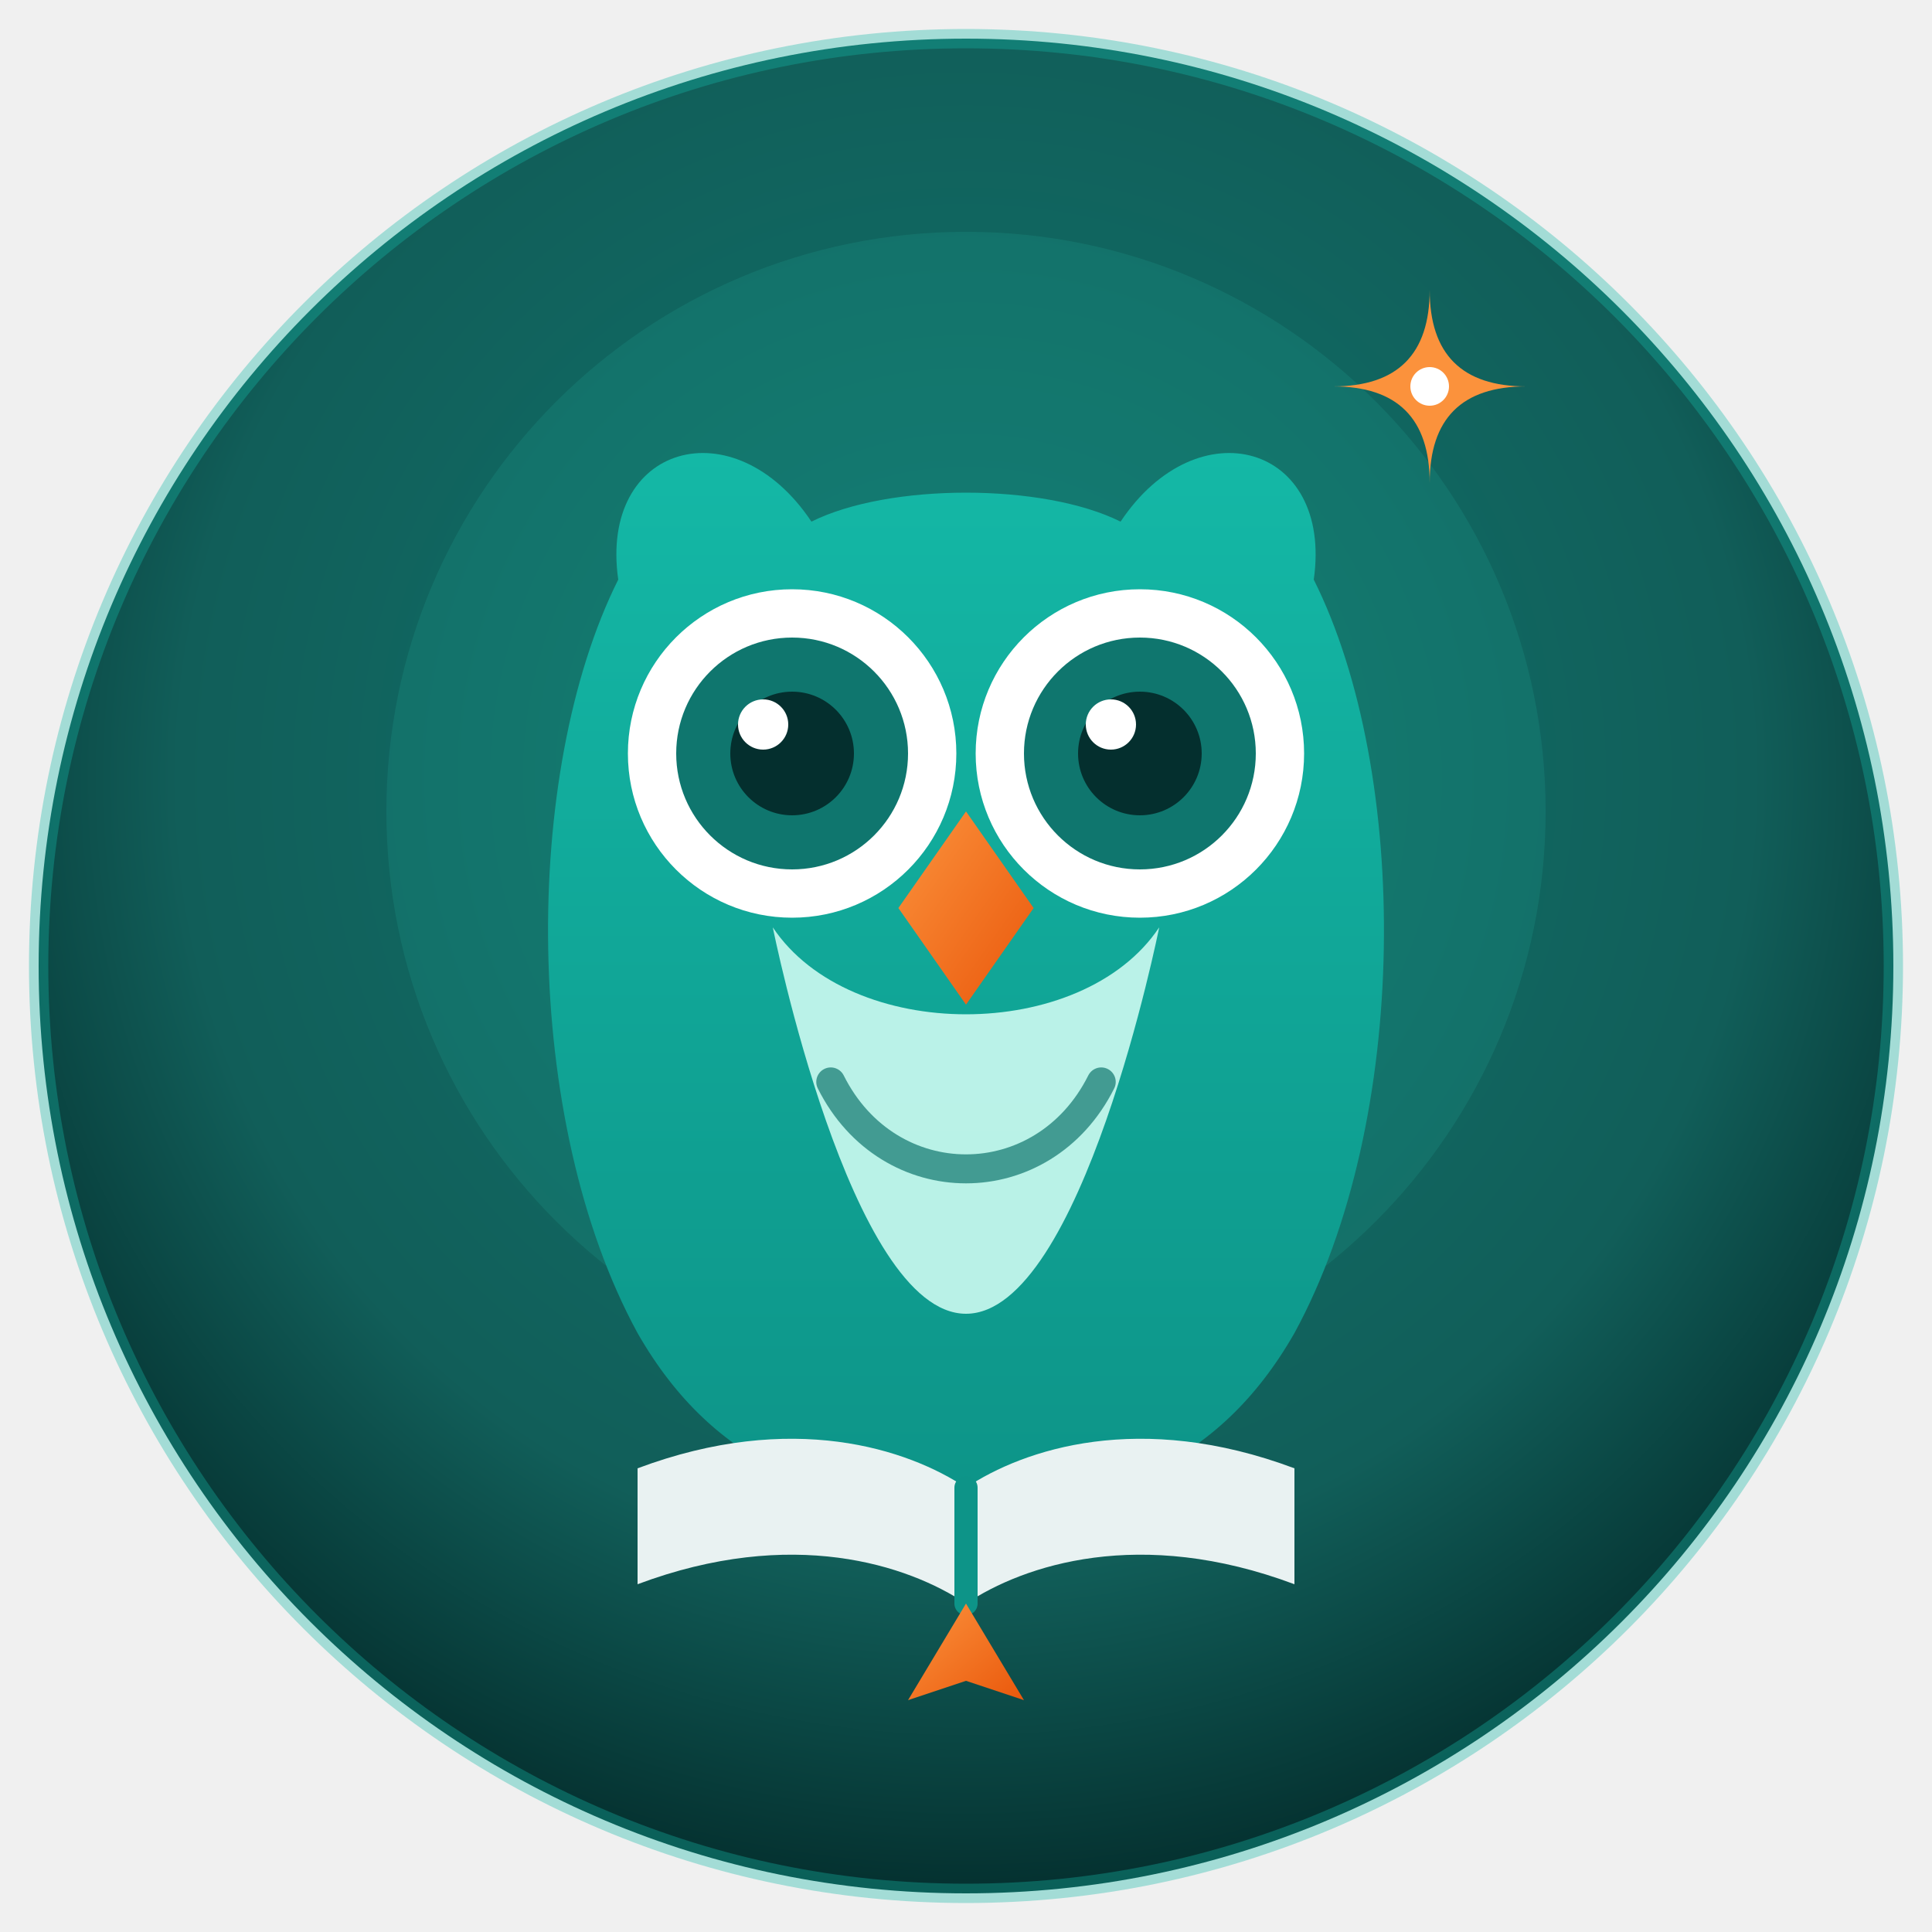
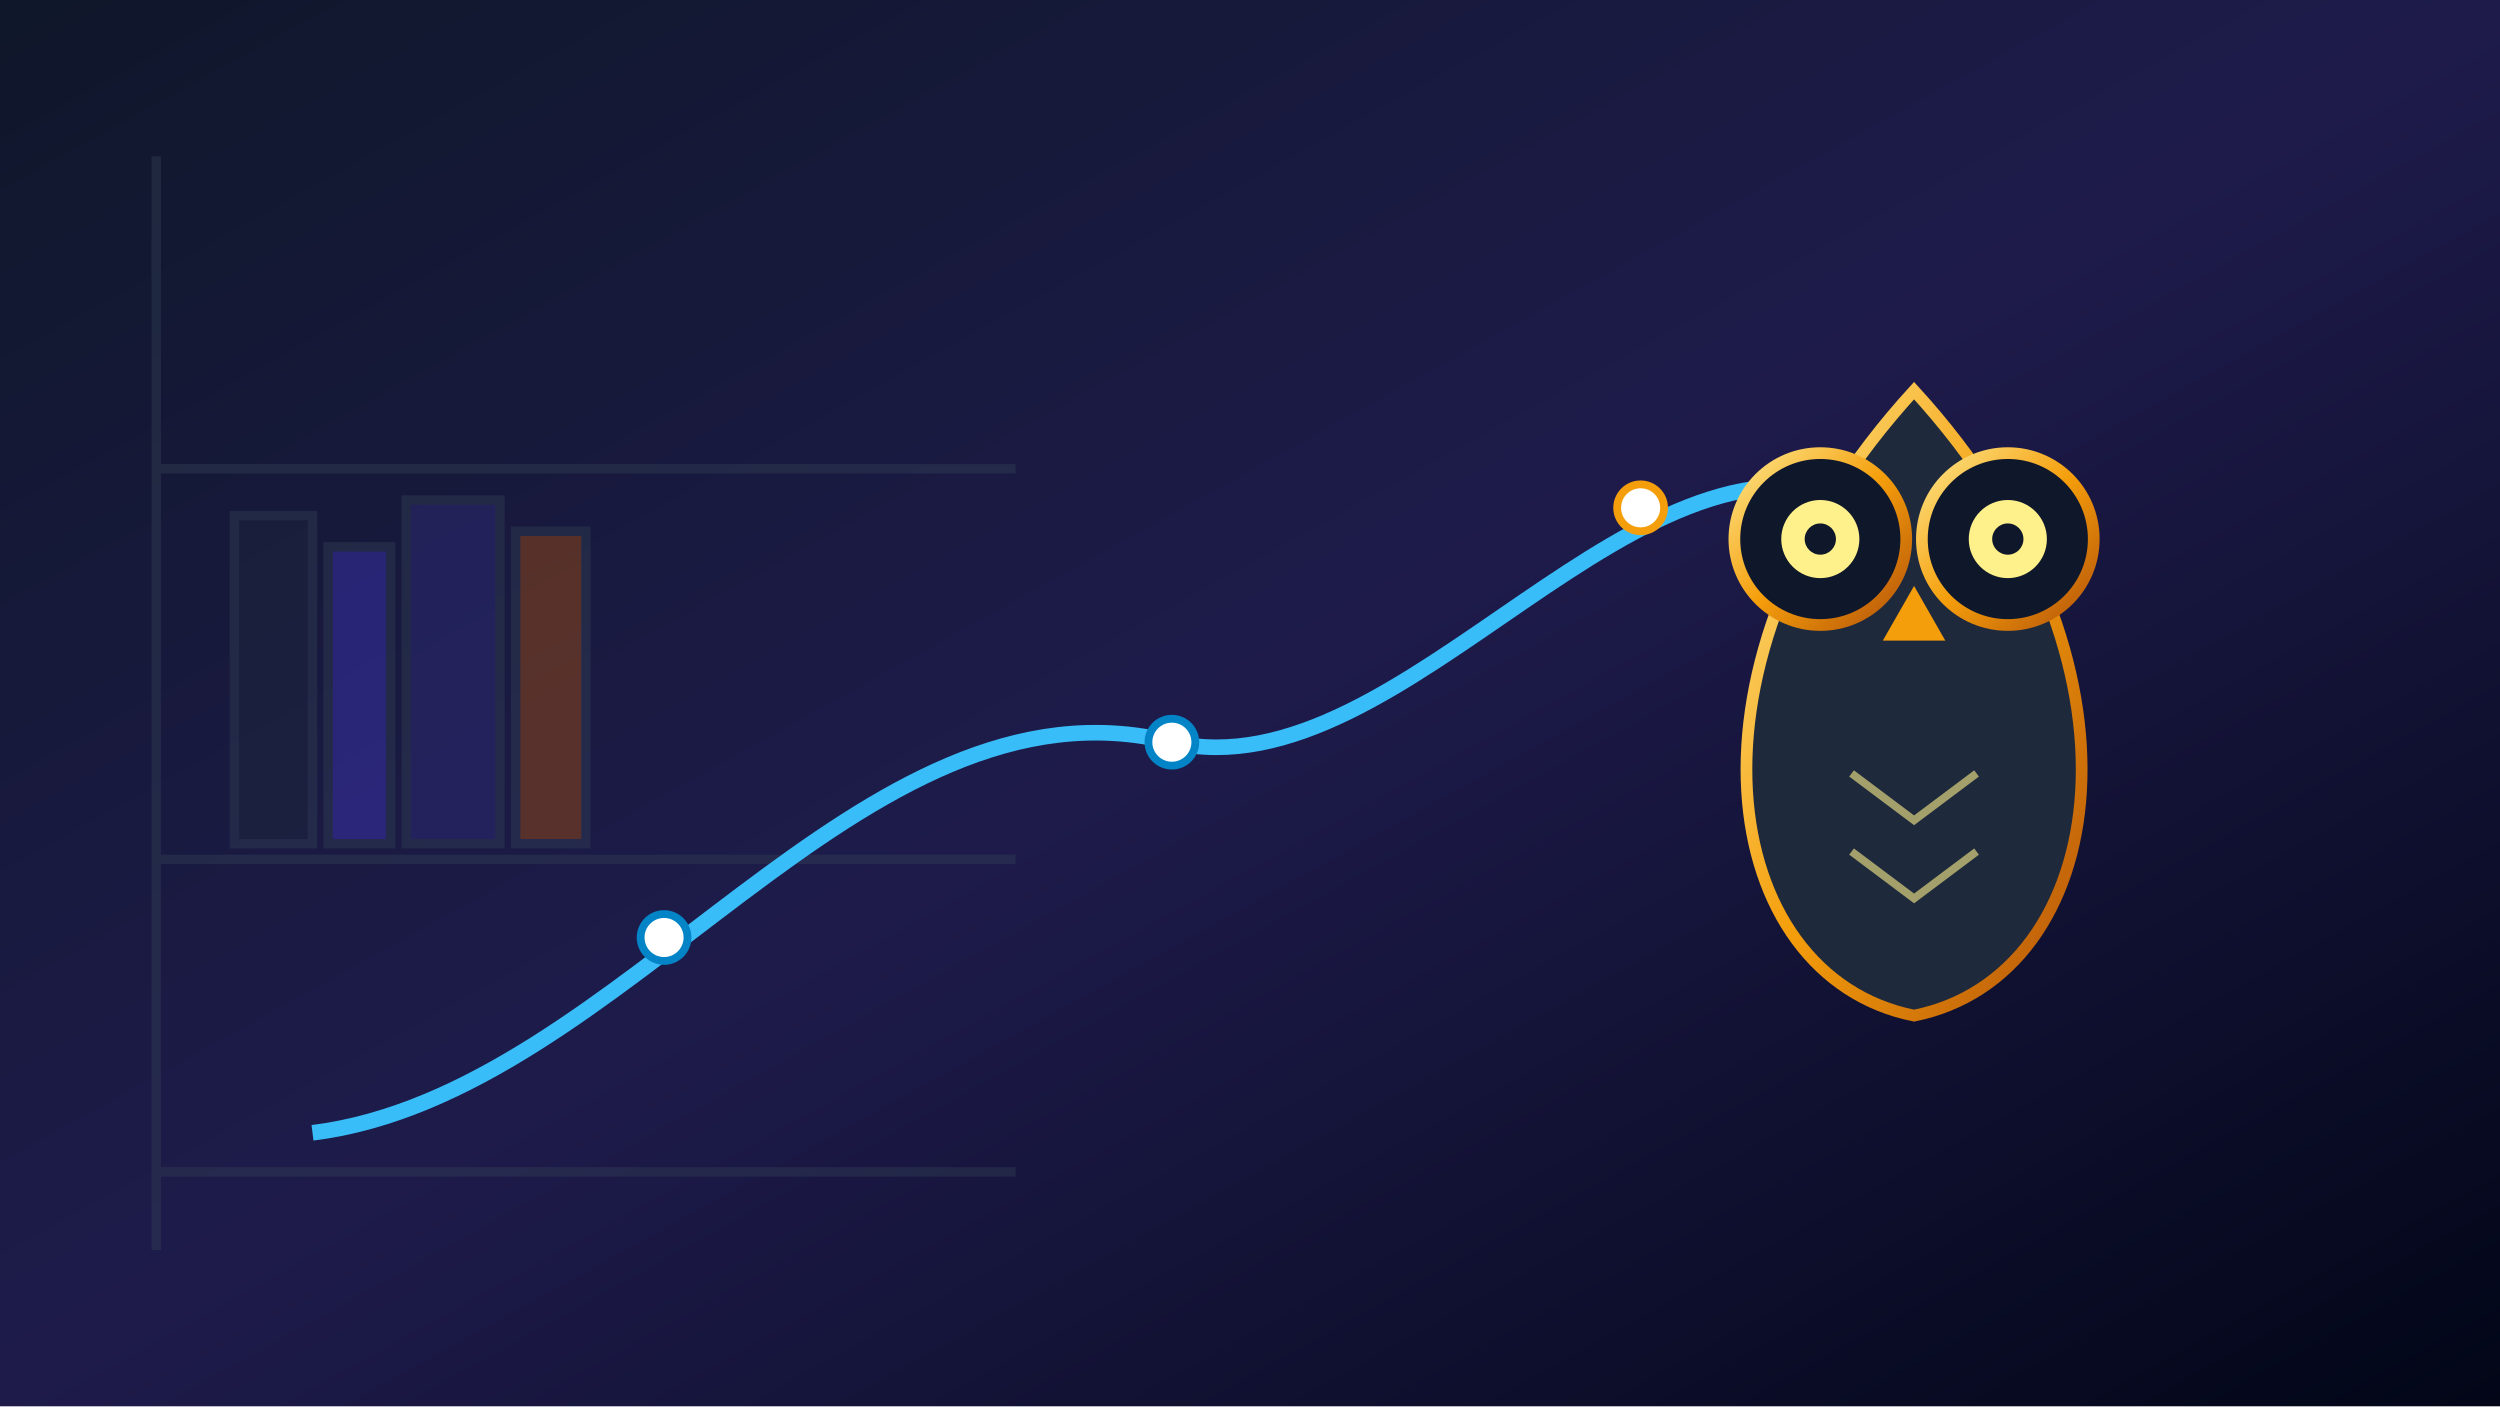
- <svg xmlns="http://www.w3.org/2000/svg" viewBox="0 0 100 100" width="100%" height="100%">
+ <svg xmlns="http://www.w3.org/2000/svg" viewBox="0 0 320 180" width="100%" height="100%" preserveAspectRatio="xMidYMid meet">
  <defs>
-     <radialGradient id="bg_minerva" cx="50%" cy="40%" r="60%">
-       <stop offset="0%" stop-color="#0f766e" />
-       <stop offset="70%" stop-color="#115e59" />
-       <stop offset="100%" stop-color="#042f2e" />
-     </radialGradient>
-     <linearGradient id="body_minerva" x1="0%" y1="0%" x2="0%" y2="100%">
-       <stop offset="0%" stop-color="#14b8a6" />
-       <stop offset="100%" stop-color="#0d9488" />
+     <linearGradient id="bg_minerva" x1="0%" y1="0%" x2="100%" y2="100%">
+       <stop offset="0%" stop-color="#0f172a" />
+       <stop offset="50%" stop-color="#1e1b4b" />
+       <stop offset="100%" stop-color="#020617" />
    </linearGradient>
-     <linearGradient id="accent_minerva" x1="0%" y1="0%" x2="100%" y2="100%">
-       <stop offset="0%" stop-color="#fb923c" />
-       <stop offset="100%" stop-color="#ea580c" />
+     <linearGradient id="gold_minerva" x1="0%" y1="0%" x2="100%" y2="100%">
+       <stop offset="0%" stop-color="#fde68a" />
+       <stop offset="50%" stop-color="#f59e0b" />
+       <stop offset="100%" stop-color="#b45309" />
    </linearGradient>
  </defs>
-   <circle cx="50" cy="50" r="48" fill="url(#bg_minerva)" stroke="#14b8a6" stroke-width="1" stroke-opacity="0.35" />
-   <circle cx="50" cy="42" r="30" fill="#2dd4bf" opacity="0.12" />
-   <path d="M 32 30 C 31 23, 38 21, 42 27 C 46 25, 54 25, 58 27 C 62 21, 69 23, 68 30 C 73 40, 73 58, 67 69 C 63 76, 57 78, 50 78 C 43 78, 37 76, 33 69 C 27 58, 27 40, 32 30 Z" fill="url(#body_minerva)" />
-   <path d="M 40 48 C 40 48, 44 68, 50 68 C 56 68, 60 48, 60 48 C 56 54, 44 54, 40 48 Z" fill="#ccfbf1" opacity="0.9" />
-   <path d="M 43 56 C 46 62, 54 62, 57 56" stroke="#0f766e" stroke-width="1.5" stroke-linecap="round" fill="none" opacity="0.7" />
-   <circle cx="41" cy="39" r="8.5" fill="#ffffff" />
-   <circle cx="41" cy="39" r="6" fill="#0f766e" />
-   <circle cx="41" cy="39" r="3.2" fill="#042f2e" />
-   <circle cx="39.5" cy="37.5" r="1.3" fill="#ffffff" />
-   <circle cx="59" cy="39" r="8.5" fill="#ffffff" />
-   <circle cx="59" cy="39" r="6" fill="#0f766e" />
-   <circle cx="59" cy="39" r="3.2" fill="#042f2e" />
-   <circle cx="57.5" cy="37.5" r="1.3" fill="#ffffff" />
-   <polygon points="50,42 46.5,47 50,52 53.5,47" fill="url(#accent_minerva)" />
-   <path d="M 33 76 C 41 73, 47 75, 50 77 C 53 75, 59 73, 67 76 L 67 82 C 59 79, 53 81, 50 83 C 47 81, 41 79, 33 82 Z" fill="#e9f2f2" />
-   <path d="M 50 77 L 50 83" stroke="#0d9488" stroke-width="1.2" stroke-linecap="round" />
-   <path d="M 50 83 L 53 88 L 50 87 L 47 88 Z" fill="url(#accent_minerva)" />
-   <g transform="translate(74, 20)">
-     <path d="M 0,-5 Q 0,0 5,0 Q 0,0 0,5 Q 0,0 -5,0 Q 0,0 0,-5 Z" fill="#fb923c" />
-     <circle cx="0" cy="0" r="1" fill="#ffffff" />
+   <rect width="320" height="180" fill="url(#bg_minerva)" />
+   <g stroke="#334155" stroke-width="1.2" opacity="0.4">
+     <line x1="20" y1="20" x2="20" y2="160" />
+     <line x1="20" y1="60" x2="130" y2="60" />
+     <line x1="20" y1="110" x2="130" y2="110" />
+     <line x1="20" y1="150" x2="130" y2="150" />
+     <rect x="30" y="66" width="10" height="42" fill="#1e293b" />
+     <rect x="42" y="70" width="8" height="38" fill="#4338ca" />
+     <rect x="52" y="64" width="12" height="44" fill="#312e81" />
+     <rect x="66" y="68" width="9" height="40" fill="#b45309" />
+   </g>
+   <path d="M 40 145 C 80 140, 110 85, 150 95 C 180 102, 210 50, 240 65" fill="none" stroke="#38bdf8" stroke-width="2" />
+   <circle cx="85" cy="120" r="3" fill="#ffffff" stroke="#0284c7" stroke-width="1" />
+   <circle cx="150" cy="95" r="3" fill="#ffffff" stroke="#0284c7" stroke-width="1" />
+   <circle cx="210" cy="65" r="3" fill="#ffffff" stroke="#f59e0b" stroke-width="1" />
+   <g transform="translate(245, 75)">
+     <path d="M 0 55 C -25 50, -32 10, 0 -25 C 32 10, 25 50, 0 55 Z" fill="#1e293b" stroke="url(#gold_minerva)" stroke-width="1.5" />
+     <circle cx="-12" cy="-6" r="11" fill="#0f172a" stroke="url(#gold_minerva)" stroke-width="1.5" />
+     <circle cx="-12" cy="-6" r="5" fill="#fef08a" />
+     <circle cx="-12" cy="-6" r="2" fill="#0f172a" />
+     <circle cx="12" cy="-6" r="11" fill="#0f172a" stroke="url(#gold_minerva)" stroke-width="1.5" />
+     <circle cx="12" cy="-6" r="5" fill="#fef08a" />
+     <circle cx="12" cy="-6" r="2" fill="#0f172a" />
+     <polygon points="0,0 -4,7 4,7" fill="#f59e0b" />
+     <path d="M -8 24 L 0 30 L 8 24" fill="none" stroke="#fef08a" stroke-width="1" opacity="0.6" />
+     <path d="M -8 34 L 0 40 L 8 34" fill="none" stroke="#fef08a" stroke-width="1" opacity="0.6" />
  </g>
</svg>
